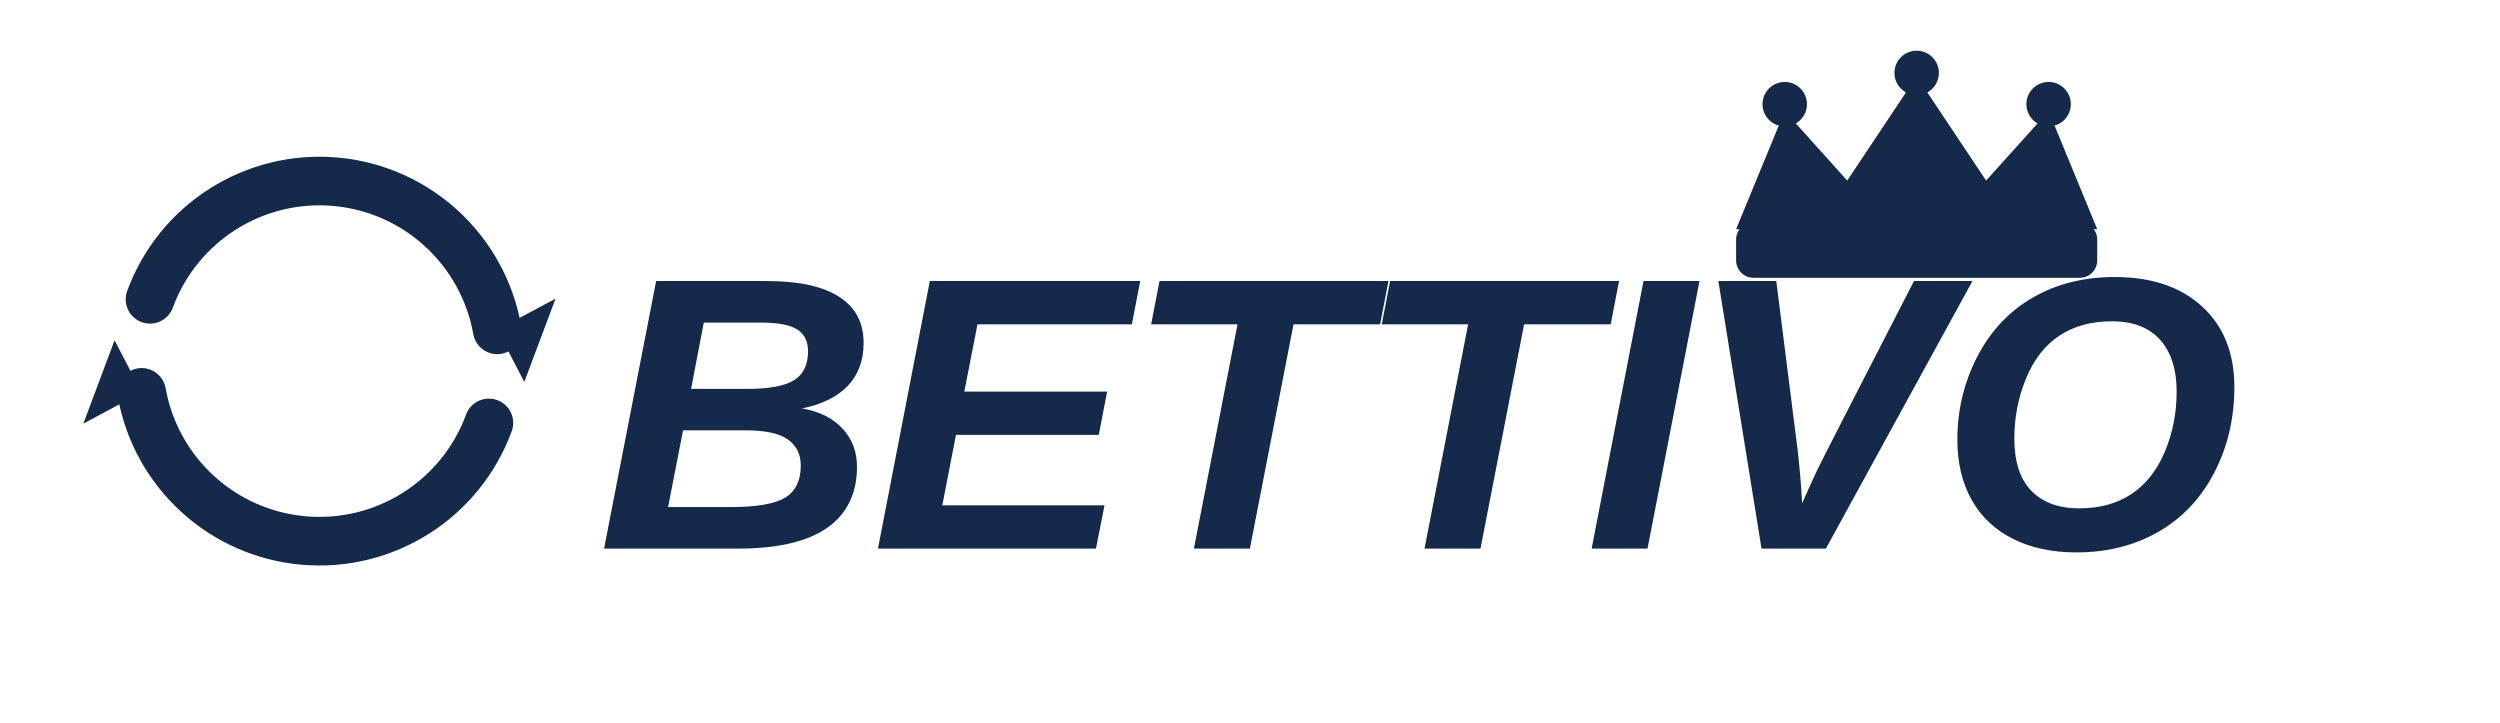
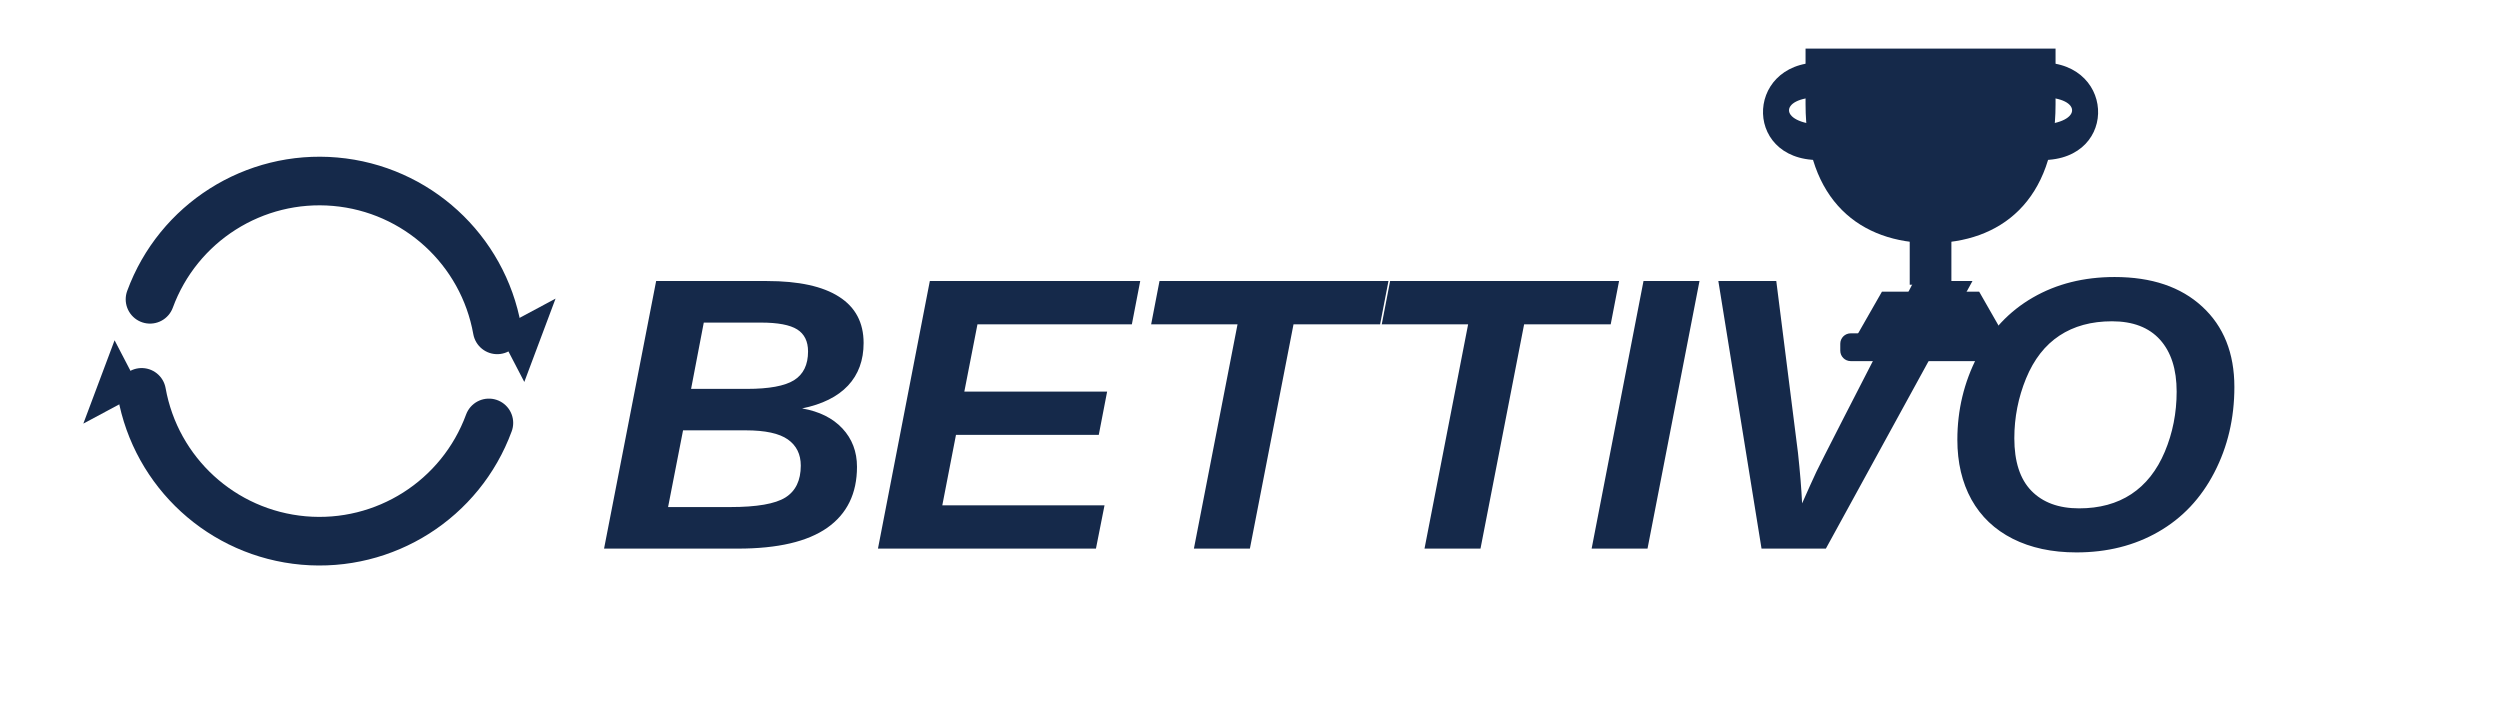
<svg xmlns="http://www.w3.org/2000/svg" width="360" height="104" viewBox="0 0 360 104" fill="none" role="img" aria-label="Bettivo">
  <g fill="#15294a" stroke="#15294a">
    <g fill="none" stroke-width="7" stroke-linecap="round">
      <path d="M21.6 43.1 A26 26 0 0 1 71.6 47.5" />
      <path d="M70.4 60.9 A26 26 0 0 1 20.4 56.5" />
    </g>
    <path stroke="none" d="M71.6 47.5 L80 43 L75.5 55 Z" />
    <path stroke="none" d="M20.4 56.5 L12 61 L16.5 49 Z" />
-     <g stroke="none" transform="translate(250 8)">
-       <path d="M0 25 L7 8 L16 18 L26 3 L36 18 L45 8 L52 25 Z" />
-       <rect x="0" y="24" width="52" height="8" rx="2.5" />
-       <circle cx="7" cy="7" r="3.2" />
-       <circle cx="26" cy="2.5" r="3.2" />
-       <circle cx="45" cy="7" r="3.2" />
+     <g stroke="none" transform="translate(254 5)">
+       <path d="M8 4 C-3 4 -3 19 9 18 L9 13 C2 13 2 9 8 9 Z" />
+       <path d="M40 4 C51 4 51 19 39 18 L39 13 C46 13 46 9 40 9 Z" />
+       <path d="M6 2 H42 V10 C42 24 34 30 24 30 C14 30 6 24 6 10 Z" />
+       <rect x="21" y="29" width="6" height="7" />
+       <path d="M13 44 L35 44 L31 37 L17 37 Z" />
+       <rect x="11" y="43" width="26" height="4" rx="1.5" />
    </g>
    <text x="86" y="79" stroke="none" font-family="Arial, Helvetica, system-ui, sans-serif" font-size="56" font-weight="800" font-style="italic" letter-spacing="-1">BETTIVO</text>
  </g>
</svg>
